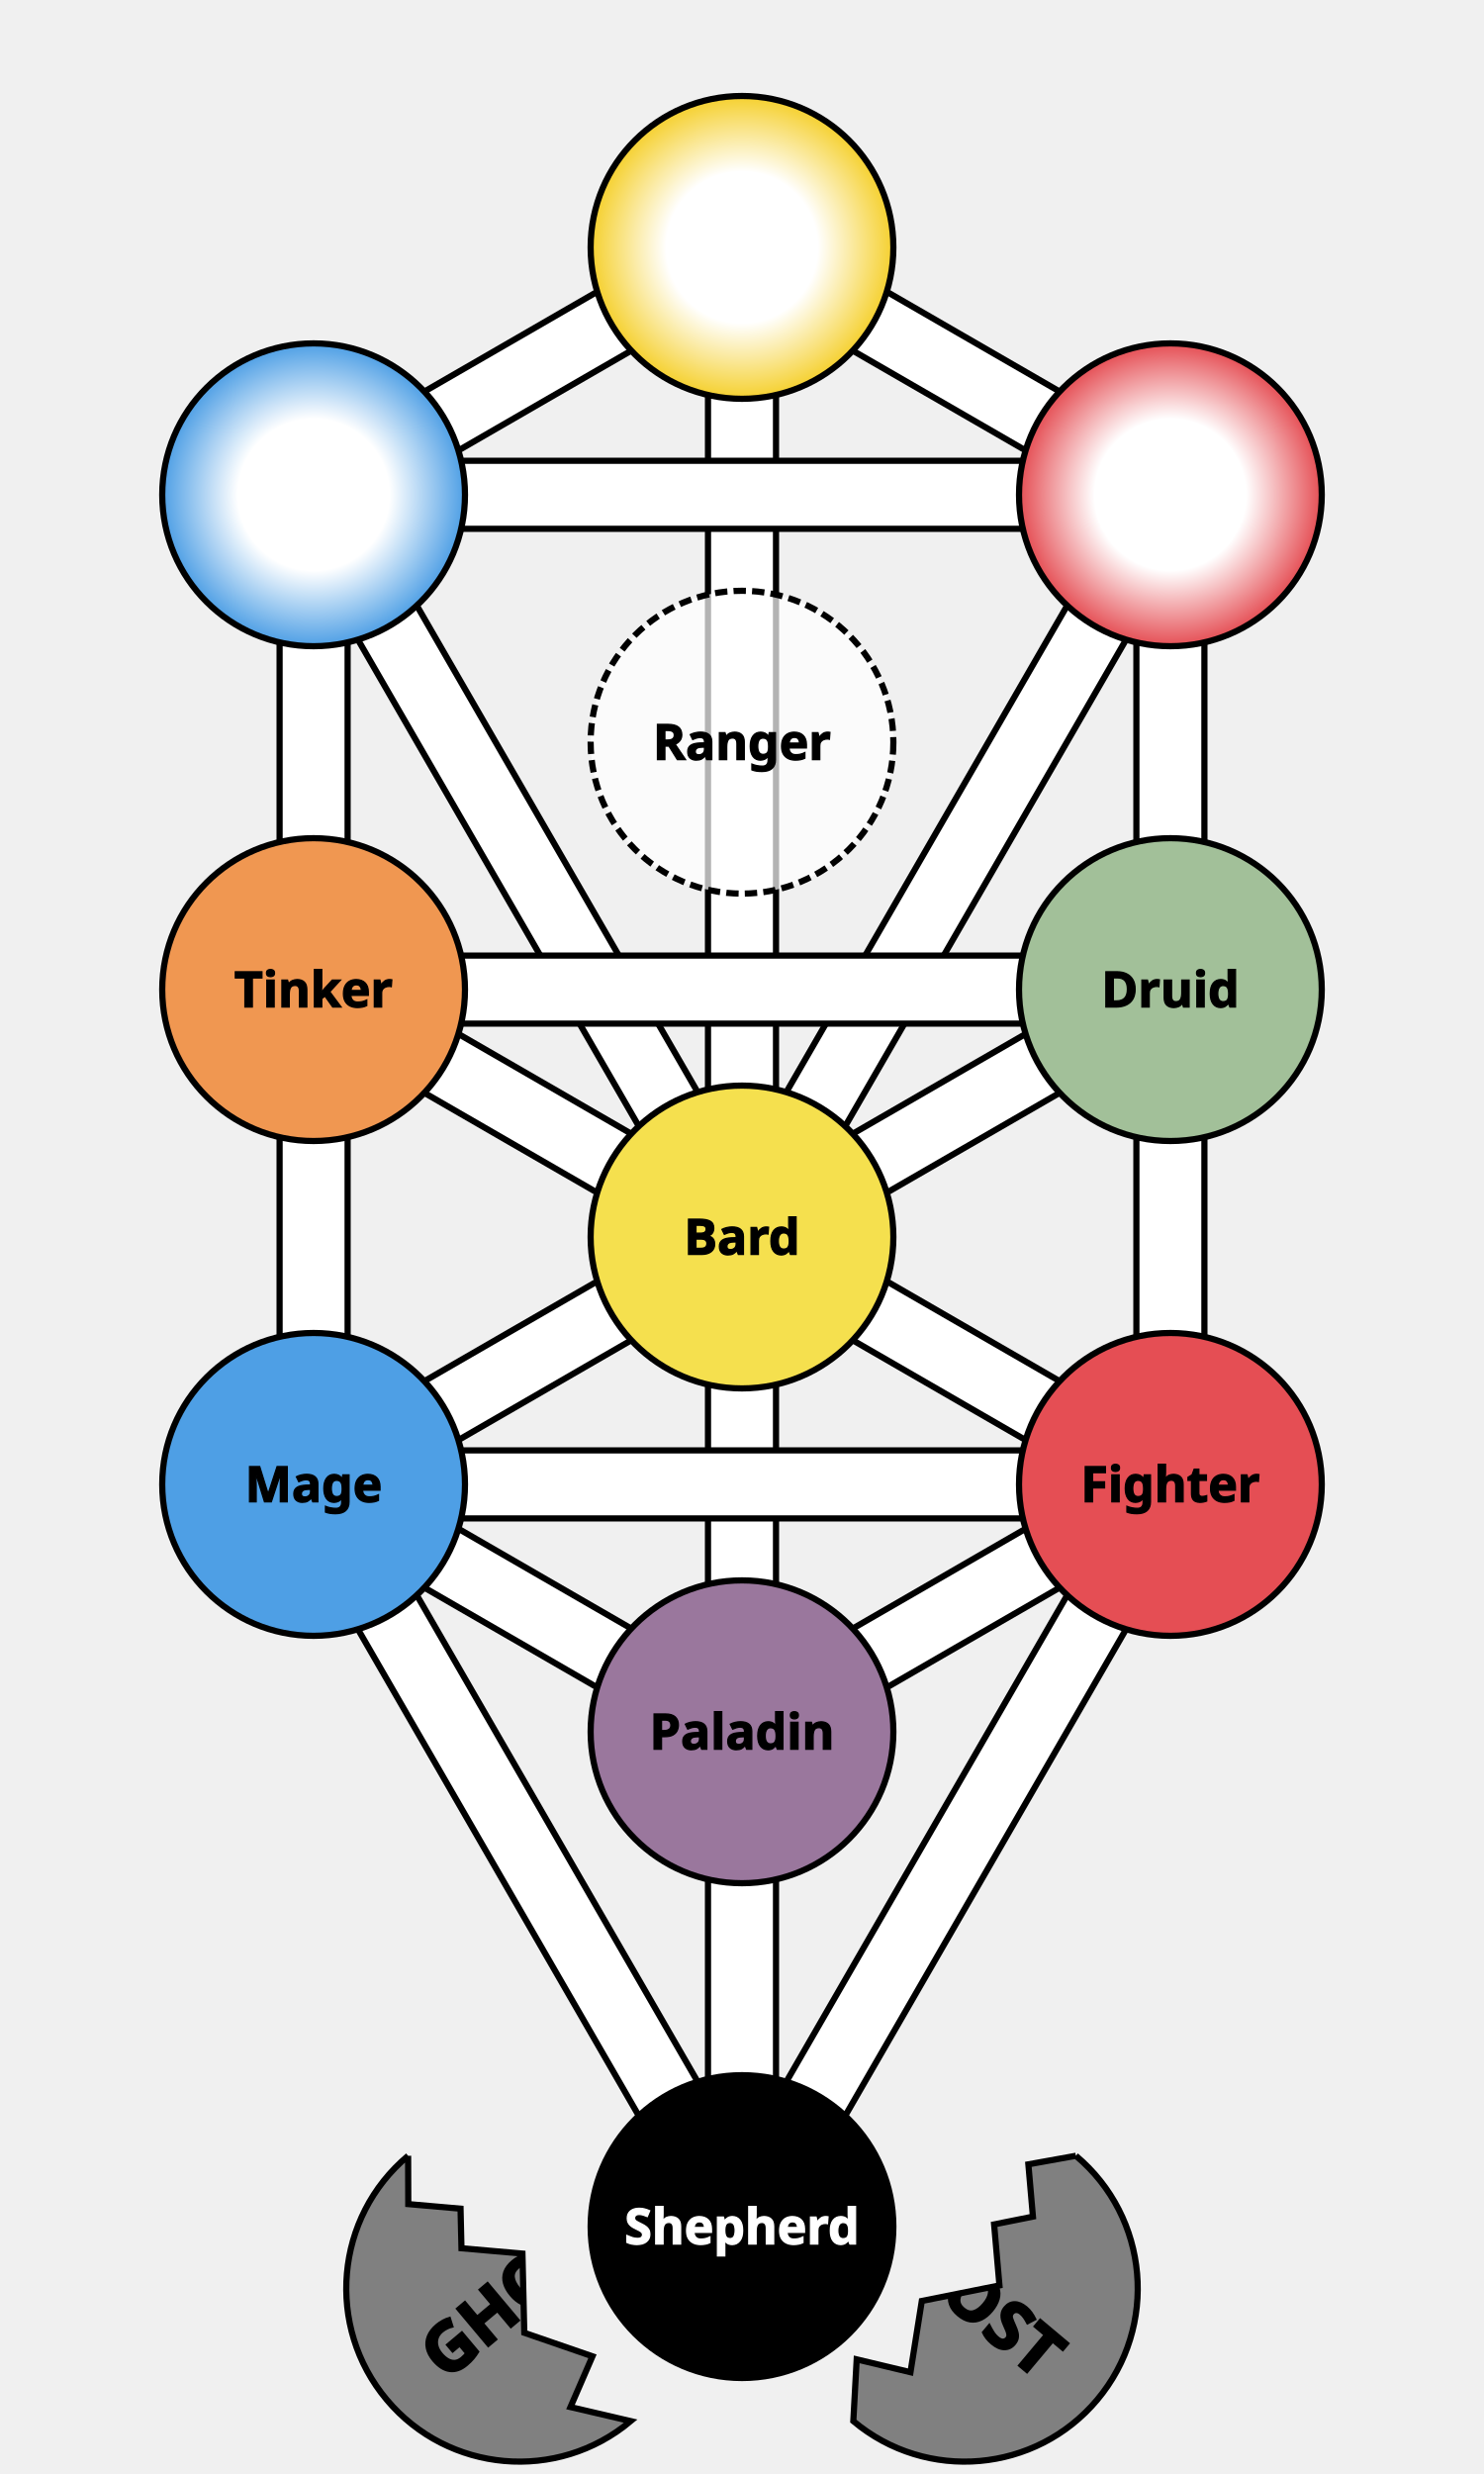
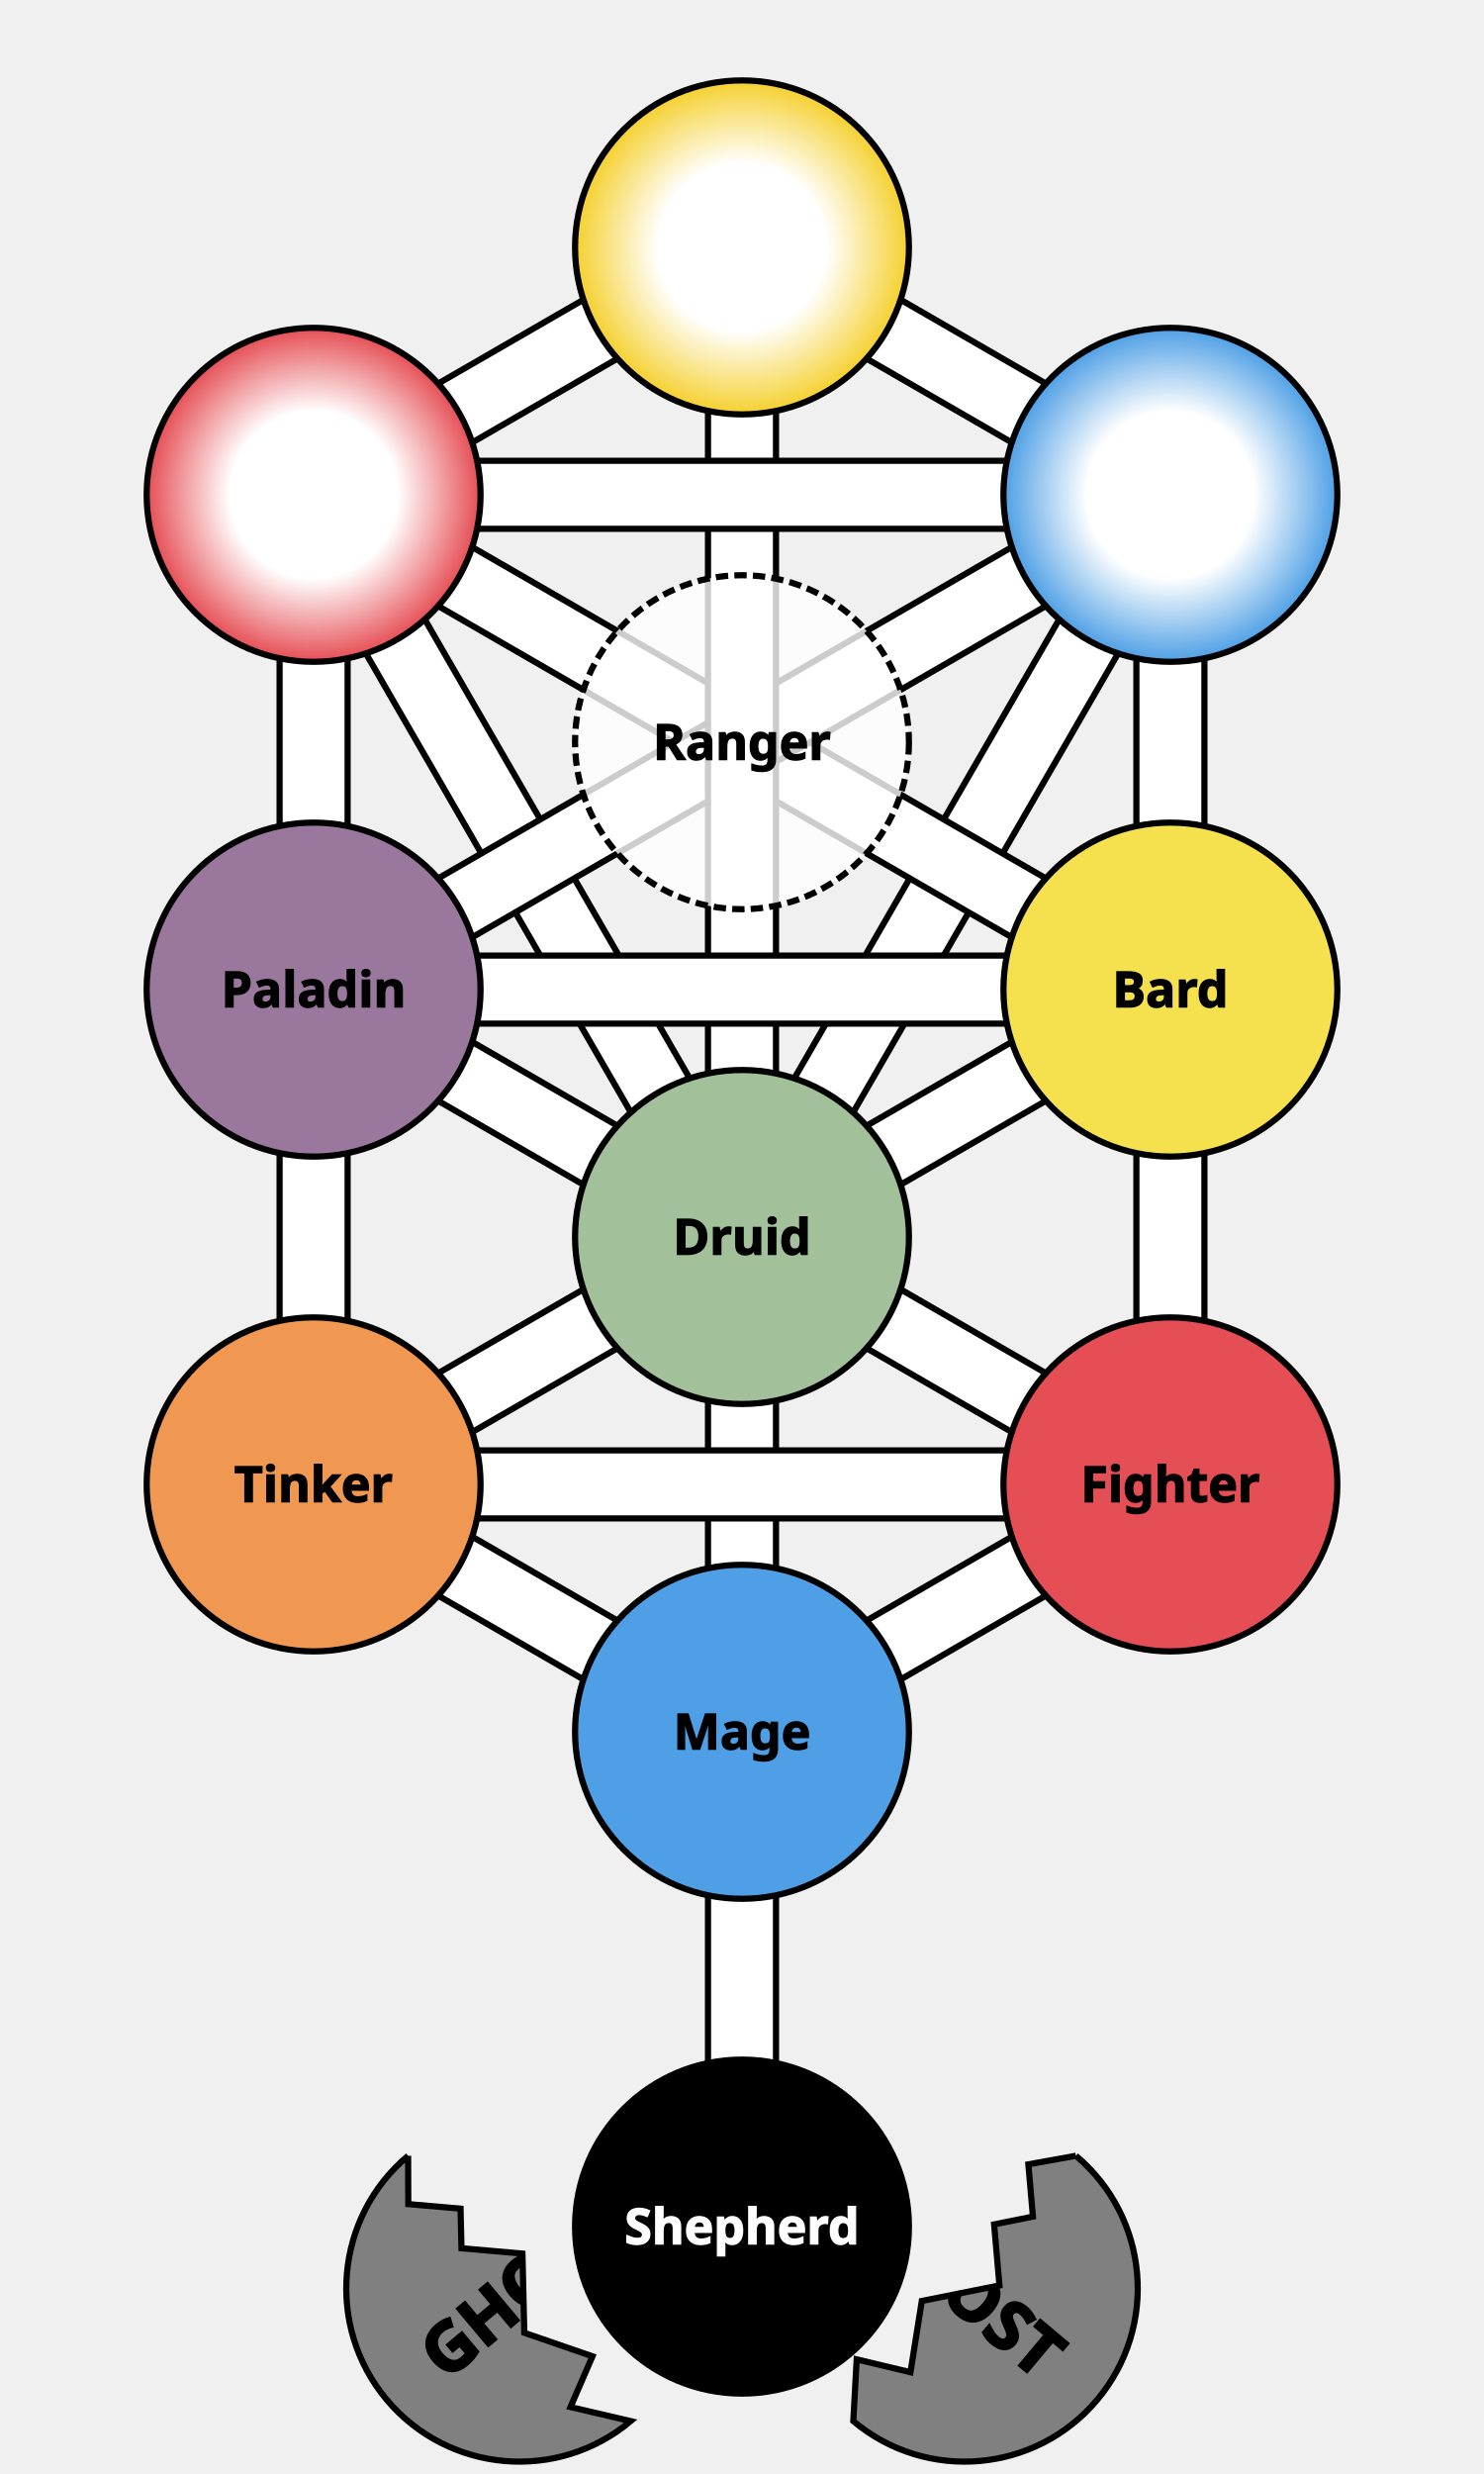
<svg xmlns="http://www.w3.org/2000/svg" version="1.2" width="360" height="600" viewBox="-600 -1000 1200 2000" preserveAspectRatio="xMinYMin meet">
  <style type="text/css">

   g.midtext text {
      text-anchor: middle; 
      dominant-baseline: middle; 
   } 

</style>
  <defs>
-     <circle id="sephira" r="122.407">
+     <circle id="sephira" r="135">
      </circle>
-     <path id="path-11" fill="none" d="M0,-800 L 346.41,-600" />
-     <path id="path-12" fill="none" d="M-346.41,-600 L0,-800" />
-     <path id="path-13" fill="none" d="M0,-800 L 0,0" />
-     <path id="path-14" fill="none" d="M-346.41,-600 L346.41,-600" />
-     <path id="path-15" fill="none" d="M0,0 L346.41,-600" />
-     <path id="path-16" fill="none" d="M346.41,-600 L346.41,-200" />
-     <path id="path-17" fill="none" d="M-346.41,-600 L0,0" />
-     <path id="path-18" fill="none" d="M-346.41,-600 L-346.41,-200" />
-     <path id="path-19" fill="none" d="M-346.41,-200 L346.41,-200" />
-     <path id="path-20" fill="none" d="M0,0 L346.41,-200" />
-     <path id="path-21" fill="none" d="M346.41,-200 L346.41,200" />
-     <path id="path-22" fill="none" d="M-346.41,-200 L0,0" />
-     <path id="path-23" fill="none" d="M-346.41,-200 L-346.41,200" />
-     <path id="path-24" fill="none" d="M0,0 L346.41,200" />
-     <path id="path-25" fill="none" d="M0,0 L0,400" />
-     <path id="path-26" fill="none" d="M-346.41,200 L0,0" />
-     <path id="path-27" fill="none" d="M-346.41,200 L346.41,200" />
-     <path id="path-28" fill="none" d="M0,400 L346.41,200" />
-     <path id="path-29" fill="none" d="M0,800 L346.41,200" />
-     <path id="path-30" fill="none" d="M-346.41,200 L0,400" />
-     <path id="path-31" fill="none" d="M-346.41,200 L0,800" />
-     <path id="path-32" fill="none" d="M0,400 L0,800" />
+     <path id="path-2" fill="none" d="M0,-800 L346.41,-600" />
+     <path id="path-4" fill="none" d="M346.41,-600 v400" />
+     <path id="path-5" fill="none" d="M0,-800 L-346.41,-600" />
+     <path id="path-6" fill="none" d="M346.41,-600 L-346.41,-200" />
+     <path id="path-8" fill="none" d="M346.41,-200 L-346.41,-200" />
+     <path id="path-9" fill="none" d="M346.41,-200 L0,0" />
+     <path id="path-11" fill="none" d="M346.41,-600 L0,0" />
+     <path id="path-12" fill="none" d="M-346.41,-600 L-346.41,-200" />
+     <path id="path-14" fill="none" d="M0,-800 L0,0" />
+     <path id="path-16" fill="none" d="M346.41,200 L-346.41,200" />
+     <path id="path-17" fill="none" d="M0,0 L346.41,200" />
+     <path id="path-18" fill="none" d="M346.41,-200 v400" />
+     <path id="path-20" fill="none" d="M-346.41,200 L0,400" />
+     <path id="path-21" fill="none" d="M-346.41,-200 v400" />
+     <path id="path-22" fill="none" d="M346.41,200 L0,400" />
+     <path id="path-24" fill="none" d="M346.41,-600 L-346.41,-600" />
+     <path id="path-25" fill="none" d="M0,0 v400" />
+     <path id="path-27" fill="none" d="M0,0 L-346.41,200" />
+     <path id="path-28" fill="none" d="M-346.41,-600 L0,0" />
+     <path id="path-29" fill="none" d="M-346.41,-200 L0,0" />
+     <path id="path-31" fill="none" d="M-346.41,-600 L346.41,-200" />
+     <path id="path-32" fill="none" d="M0,400 v400" />
  </defs>
  <g>
+     <use href="#path-2" stroke="black" stroke-width="60" />
+     <use href="#path-2" stroke="white" stroke-width="50" />
+     <use href="#path-4" stroke="black" stroke-width="60" />
+     <use href="#path-4" stroke="white" stroke-width="50" />
+     <use href="#path-5" stroke="black" stroke-width="60" />
+     <use href="#path-5" stroke="white" stroke-width="50" />
    <use href="#path-11" stroke="black" stroke-width="60" />
    <use href="#path-11" stroke="white" stroke-width="50" />
+     <use href="#path-28" stroke="black" stroke-width="60" />
+     <use href="#path-28" stroke="white" stroke-width="50" />
+     <use href="#path-31" stroke="black" stroke-width="60" />
+     <use href="#path-31" stroke="white" stroke-width="50" />
+     <use href="#path-6" stroke="black" stroke-width="60" />
+     <use href="#path-6" stroke="white" stroke-width="50" />
+     <use href="#path-14" stroke="black" stroke-width="60" />
+     <use href="#path-14" stroke="white" stroke-width="50" />
+     <use href="#path-8" stroke="black" stroke-width="60" />
+     <use href="#path-8" stroke="white" stroke-width="50" />
+     <use href="#path-24" stroke="black" stroke-width="60" />
+     <use href="#path-24" stroke="white" stroke-width="50" />
    <use href="#path-12" stroke="black" stroke-width="60" />
    <use href="#path-12" stroke="white" stroke-width="50" />
-     <use href="#path-13" stroke="black" stroke-width="60" />
-     <use href="#path-13" stroke="white" stroke-width="50" />
-     <use href="#path-14" stroke="black" stroke-width="60" />
-     <use href="#path-14" stroke="white" stroke-width="50" />
-     <use href="#path-15" stroke="black" stroke-width="60" />
-     <use href="#path-15" stroke="white" stroke-width="50" />
+     <use href="#path-18" stroke="black" stroke-width="60" />
+     <use href="#path-18" stroke="white" stroke-width="50" />
+     <use href="#path-21" stroke="black" stroke-width="60" />
+     <use href="#path-21" stroke="white" stroke-width="50" />
+     <use href="#path-25" stroke="black" stroke-width="60" />
+     <use href="#path-25" stroke="white" stroke-width="50" />
+     <use href="#path-17" stroke="black" stroke-width="60" />
+     <use href="#path-17" stroke="white" stroke-width="50" />
+     <use href="#path-20" stroke="black" stroke-width="60" />
+     <use href="#path-20" stroke="white" stroke-width="50" />
+     <use href="#path-22" stroke="black" stroke-width="60" />
+     <use href="#path-22" stroke="white" stroke-width="50" />
+     <use href="#path-27" stroke="black" stroke-width="60" />
+     <use href="#path-27" stroke="white" stroke-width="50" />
+     <use href="#path-9" stroke="black" stroke-width="60" />
+     <use href="#path-9" stroke="white" stroke-width="50" />
+     <use href="#path-29" stroke="black" stroke-width="60" />
+     <use href="#path-29" stroke="white" stroke-width="50" />
    <use href="#path-16" stroke="black" stroke-width="60" />
    <use href="#path-16" stroke="white" stroke-width="50" />
-     <use href="#path-17" stroke="black" stroke-width="60" />
-     <use href="#path-17" stroke="white" stroke-width="50" />
-     <use href="#path-18" stroke="black" stroke-width="60" />
-     <use href="#path-18" stroke="white" stroke-width="50" />
-     <use href="#path-19" stroke="black" stroke-width="60" />
-     <use href="#path-19" stroke="white" stroke-width="50" />
-     <use href="#path-20" stroke="black" stroke-width="60" />
-     <use href="#path-20" stroke="white" stroke-width="50" />
-     <use href="#path-21" stroke="black" stroke-width="60" />
-     <use href="#path-21" stroke="white" stroke-width="50" />
-     <use href="#path-22" stroke="black" stroke-width="60" />
-     <use href="#path-22" stroke="white" stroke-width="50" />
-     <use href="#path-23" stroke="black" stroke-width="60" />
-     <use href="#path-23" stroke="white" stroke-width="50" />
-     <use href="#path-24" stroke="black" stroke-width="60" />
-     <use href="#path-24" stroke="white" stroke-width="50" />
-     <use href="#path-25" stroke="black" stroke-width="60" />
-     <use href="#path-25" stroke="white" stroke-width="50" />
-     <use href="#path-26" stroke="black" stroke-width="60" />
-     <use href="#path-26" stroke="white" stroke-width="50" />
-     <use href="#path-27" stroke="black" stroke-width="60" />
-     <use href="#path-27" stroke="white" stroke-width="50" />
-     <use href="#path-28" stroke="black" stroke-width="60" />
-     <use href="#path-28" stroke="white" stroke-width="50" />
-     <use href="#path-29" stroke="black" stroke-width="60" />
-     <use href="#path-29" stroke="white" stroke-width="50" />
-     <use href="#path-30" stroke="black" stroke-width="60" />
-     <use href="#path-30" stroke="white" stroke-width="50" />
-     <use href="#path-31" stroke="black" stroke-width="60" />
-     <use href="#path-31" stroke="white" stroke-width="50" />
    <use href="#path-32" stroke="black" stroke-width="60" />
    <use href="#path-32" stroke="white" stroke-width="50" />
  </g>
  <g stroke="black" stroke-width="5">
    <radialGradient id="loveGrad">
      <stop offset="0%" stop-color="white" />
      <stop offset="50%" stop-color="white" />
      <stop offset="100%" stop-color="#f5d02e" />
    </radialGradient>
    <radialGradient id="courageGrad">
      <stop offset="0%" stop-color="white" />
      <stop offset="50%" stop-color="white" />
      <stop offset="100%" stop-color="#e54e54" />
    </radialGradient>
    <radialGradient id="truthGrad">
      <stop offset="0%" stop-color="white" />
      <stop offset="50%" stop-color="white" />
      <stop offset="100%" stop-color="#4e9fe5" />
    </radialGradient>
    <use href="#sephira" fill="url(#loveGrad)" x="0" y="-800" />
-     <use href="#sephira" fill="url(#courageGrad)" x="346.41" y="-600" />
-     <use href="#sephira" fill="url(#truthGrad)" x="-346.41" y="-600" />
-     <use href="#sephira" x="0" y="-400" fill="white" fill-opacity="0.7" stroke-dasharray="10 5" />
-     <use href="#sephira" fill="#a2c099" x="346.41" y="-200" />
-     <use href="#sephira" fill="#f09751" x="-346.41" y="-200" />
-     <use href="#sephira" fill="#f5e04e" x="0" y="0" />
+     <use href="#sephira" fill="url(#truthGrad)" x="346.41" y="-600" />
+     <use href="#sephira" fill="url(#courageGrad)" x="-346.41" y="-600" />
+     <use href="#sephira" x="0" y="-400" fill="white" fill-opacity="0.8" stroke-dasharray="10 5" />
+     <use href="#sephira" fill="#f5e04e" x="346.41" y="-200" />
+     <use href="#sephira" fill="#9a779d" x="-346.41" y="-200" />
+     <use href="#sephira" fill="#a2c099" x="0" y="0" />
    <use href="#sephira" fill="#e54e54" x="346.41" y="200" />
-     <use href="#sephira" fill="#4e9fe5" x="-346.41" y="200" />
-     <use href="#sephira" fill="#9a779d" x="0" y="400" />
+     <use href="#sephira" fill="#f09751" x="-346.41" y="200" />
+     <use href="#sephira" fill="#4e9fe5" x="0" y="400" />
    <use href="#sephira" fill="black" x="0" y="800" />
  </g>
  <g class="midtext" fill="black" stroke="black" stroke-width="1" font-size="40" font-family="verdana, sans-serif" font-weight="bold">
-     <text x="346.41" y="-200">Druid</text>
-     <text x="-346.41" y="-200">Tinker</text>
-     <text x="0" y="0">Bard</text>
+     <text x="346.41" y="-200">Bard</text>
+     <text x="-346.41" y="-200">Paladin</text>
+     <text x="0" y="0">Druid</text>
    <text x="346.41" y="200">Fighter</text>
-     <text x="-346.41" y="200">Mage</text>
-     <text x="0" y="400">Paladin</text>
+     <text x="-346.41" y="200">Tinker</text>
+     <text x="0" y="400">Mage</text>
    <text stroke="white" fill="white" x="0" y="800">Shepherd</text>
    <text x="0" y="-400">Ranger</text>
  </g>
  <defs>
    <text id="prideText" fill="black" stroke="black" stroke-width="2" font-size="55" dominant-baseline="middle" text-anchor="middle" font-family="verdana, sans-serif" font-weight="bold">GHOST</text>
    <path id="leftEggShape" d="M0 -140 A122 122, 0 0 0, 0 140        L -30 100, 10 80, -20 30, 20 -20,           -15 -55, 5 -80, -25 -110,          0 -140">
      </path>
    <clipPath id="leftEggClip">
      <use href="#leftEggShape" />
    </clipPath>
    <g id="leftEgg">
      <use href="#leftEggShape" fill="gray" stroke="black" stroke-width="5" />
      <use href="#prideText" clip-path="url(#leftEggClip)" />
    </g>
    <path id="rightEggShape" d="M0 -140 A122 122, 0 0 1, 0 140        L -30 100, 10 80, -20 30, 20 -20,           -15 -55, 5 -80, -25 -110,          0 -140">
      </path>
    <clipPath id="rightEggClip">
      <use href="#rightEggShape" />
    </clipPath>
    <g id="rightEgg">
      <use href="#rightEggShape" fill="gray" stroke="black" stroke-width="5" />
      <use href="#prideText" clip-path="url(#rightEggClip)" />
    </g>
  </defs>
  <g>
    <use href="#leftEgg" transform="translate(-180,850) rotate(-40)" />
    <use href="#rightEgg" transform="translate(180,850) rotate(40)" />
  </g>
</svg>
